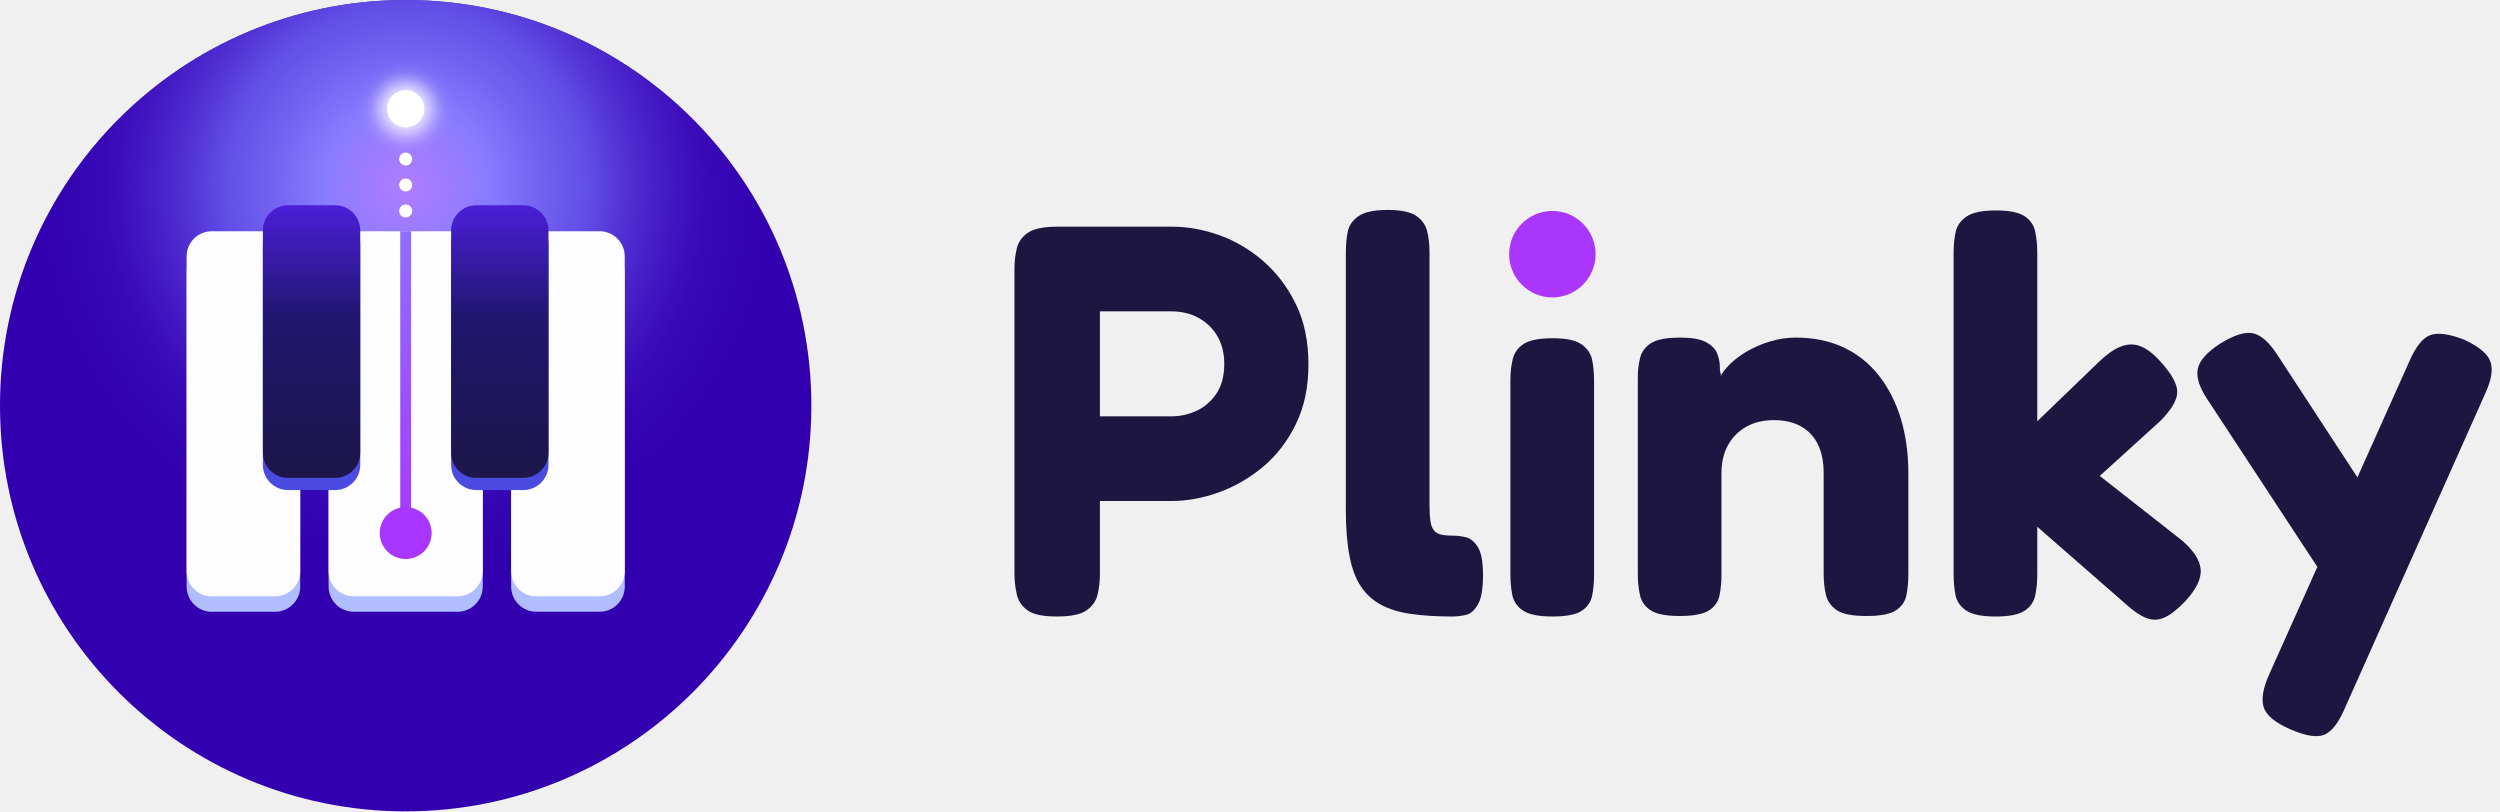
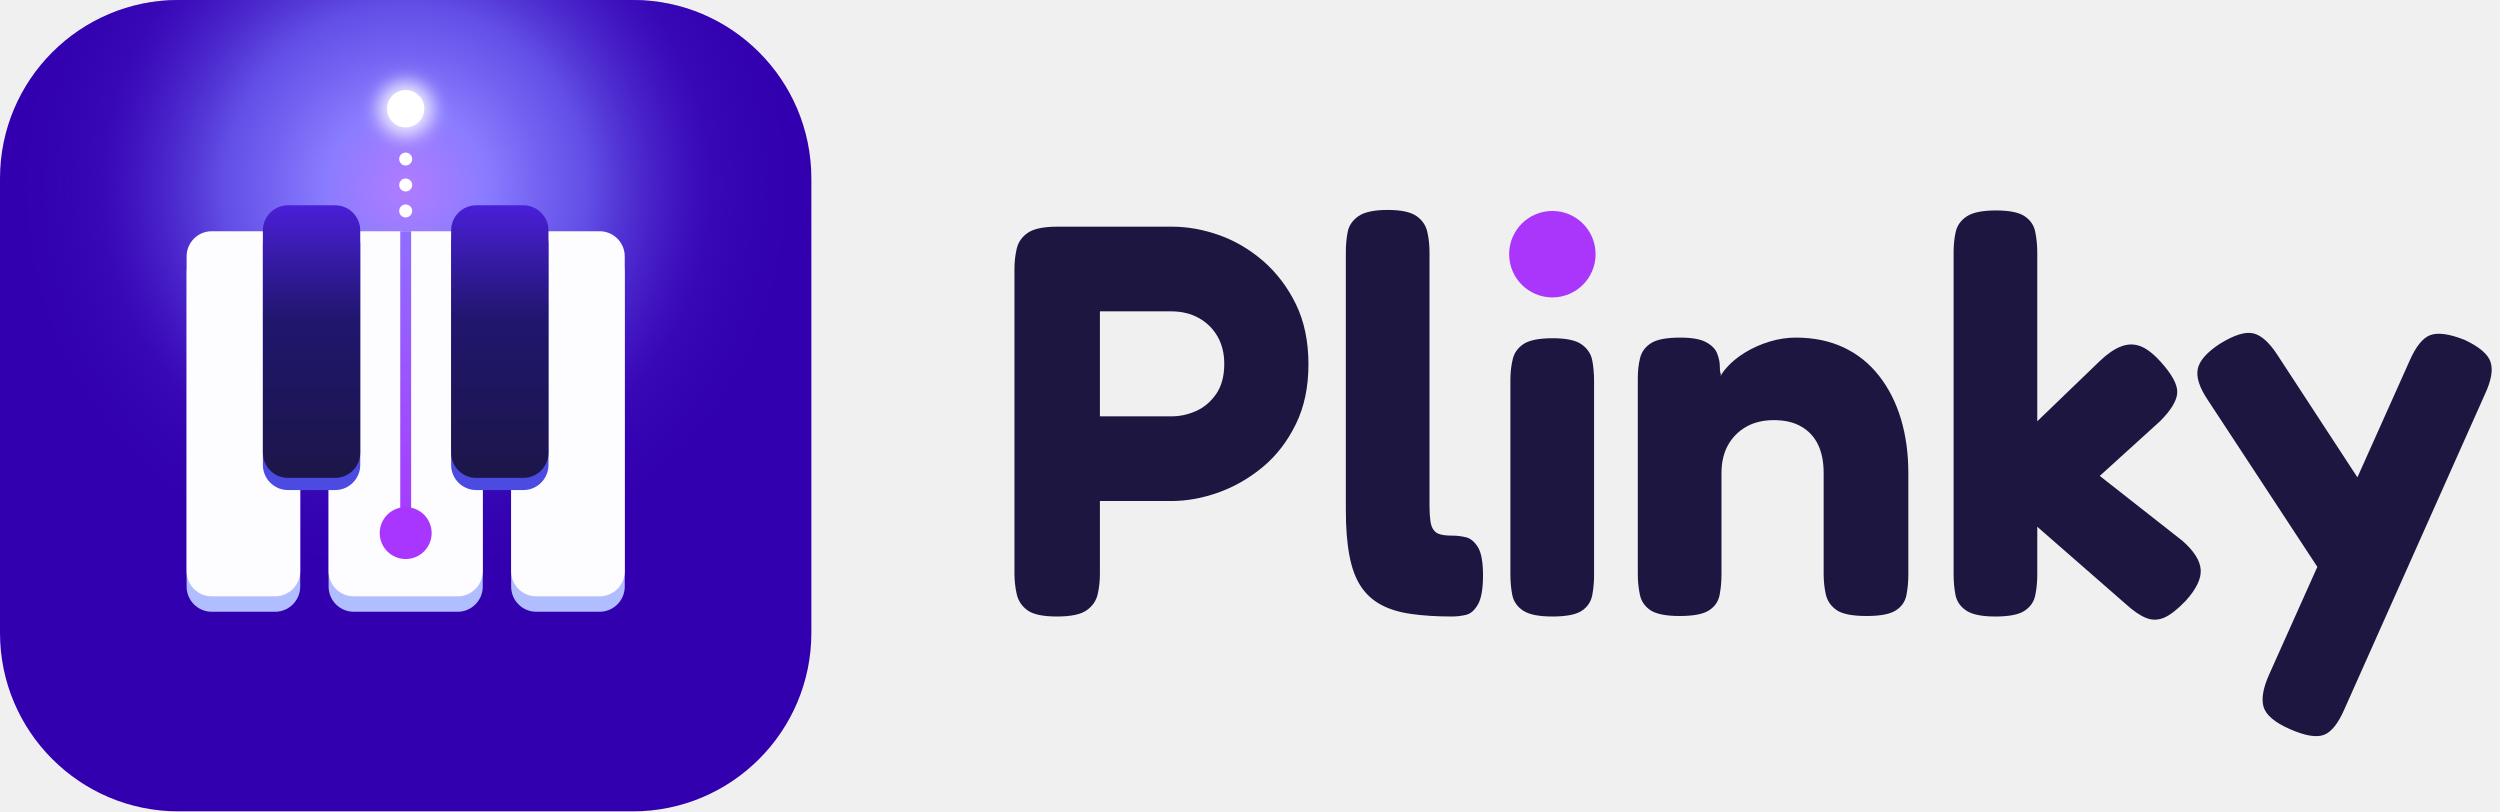
<svg xmlns="http://www.w3.org/2000/svg" width="197.2" height="64" viewBox="0 0 197.2 64" role="img" aria-label="Plinky">
  <g transform="scale(0.64)">
    <defs>
      <radialGradient id="pg" cx="50" cy="23" r="50" gradientUnits="userSpaceOnUse">
        <stop offset="0" stop-color="#b07cff" />
        <stop offset=".2" stop-color="#8a7cff" />
        <stop offset=".45" stop-color="#6a5cf0" stop-opacity=".85" />
        <stop offset=".75" stop-color="#4012c0" stop-opacity=".45" />
        <stop offset="1" stop-color="#3200af" stop-opacity="0" />
      </radialGradient>
      <linearGradient id="pb" x1="0" y1="0" x2="0" y2="1">
        <stop offset="0" stop-color="#4a1fd8" />
        <stop offset=".42" stop-color="#20166d" />
        <stop offset="1" stop-color="#1c1649" />
      </linearGradient>
      <linearGradient id="pl" x1="0" y1="0" x2="0" y2="1">
        <stop offset="0" stop-color="#8f6efe" />
        <stop offset="1" stop-color="#a739fe" />
      </linearGradient>
      <filter id="ph" x="-2" y="-2" width="5" height="5">
        <feGaussianBlur stdDeviation="1.1" />
      </filter>
      <filter id="ps" x="-.1" y="-.3" width="1.2" height="1.8">
        <feDropShadow dx="0" dy=".7" stdDeviation=".8" flood-color="#12004a" flood-opacity=".45" />
      </filter>
    </defs>
-     <circle cx="50" cy="50" r="50" fill="#3200af" />
-     <circle cx="50" cy="50" r="50" fill="url(#pg)" />
+     <rect width="100" height="100" rx="22" fill="#3200af" />
+     <rect width="100" height="100" rx="22" fill="url(#pg)" />
    <rect x="23" y="30.5" width="14" height="44.9" rx="3.1" fill="#b0bdff" />
    <rect x="23" y="28.5" width="14" height="45" rx="3.1" fill="#fdfdff" />
    <rect x="40.5" y="30.5" width="19" height="44.9" rx="3.1" fill="#b0bdff" />
    <rect x="40.5" y="28.5" width="19" height="45" rx="3.1" fill="#fdfdff" />
    <rect x="63" y="30.5" width="14" height="44.9" rx="3.1" fill="#b0bdff" />
    <rect x="63" y="28.5" width="14" height="45" rx="3.1" fill="#fdfdff" />
    <rect x="49.33" y="28.5" width="1.34" height="37" fill="url(#pl)" />
    <circle cx="50" cy="65.7" r="3.2" fill="#a836fe" />
    <rect x="32.4" y="27" width="12" height="33.4" rx="3.1" fill="#4b4be2" />
    <rect x="32.4" y="25.3" width="12" height="33.6" rx="3.1" fill="url(#pb)" />
    <rect x="55.6" y="27" width="12" height="33.4" rx="3.1" fill="#4b4be2" />
    <rect x="55.6" y="25.3" width="12" height="33.6" rx="3.1" fill="url(#pb)" />
    <circle cx="50" cy="13.4" r="3.4" fill="#fff" opacity=".85" filter="url(#ph)" />
    <circle cx="50" cy="13.4" r="2.3" fill="#fff" />
    <circle cx="50" cy="19.6" r=".8" fill="#fff" />
    <circle cx="50" cy="22.8" r=".8" fill="#fff" />
    <circle cx="50" cy="26" r=".8" fill="#fff" />
  </g>
  <path fill="#1c1640" d="M83.37 48.63Q81.74 48.63 81.06 48.15Q80.38 47.66 80.2 46.87Q80.02 46.08 80.02 45.24L80.02 21.22Q80.02 20.38 80.2 19.61Q80.38 18.84 81.08 18.36Q81.78 17.88 83.41 17.88L92.43 17.88Q94.28 17.88 96.15 18.54Q98.02 19.2 99.63 20.58Q101.23 21.97 102.22 23.99Q103.21 26.02 103.21 28.74Q103.21 31.43 102.22 33.45Q101.23 35.48 99.63 36.82Q98.02 38.16 96.13 38.84Q94.24 39.52 92.39 39.52L86.76 39.52L86.76 45.29Q86.76 46.12 86.58 46.89Q86.4 47.66 85.7 48.15Q85 48.63 83.37 48.63ZM86.76 32.84L92.43 32.84Q93.4 32.84 94.35 32.42Q95.29 32 95.93 31.08Q96.57 30.15 96.57 28.7Q96.57 27.47 96.04 26.54Q95.51 25.62 94.57 25.09Q93.62 24.56 92.39 24.56L86.76 24.56ZM114.52 48.63Q112.72 48.63 111.33 48.43Q109.94 48.24 108.95 47.71Q107.96 47.18 107.35 46.26Q106.73 45.33 106.45 43.86Q106.16 42.38 106.16 40.23L106.16 19.9Q106.16 19.02 106.31 18.27Q106.47 17.52 107.17 17.04Q107.88 16.56 109.46 16.56Q111.04 16.56 111.73 17.04Q112.41 17.52 112.58 18.27Q112.76 19.02 112.76 19.9L112.76 39.92Q112.76 40.62 112.83 41.09Q112.89 41.55 113.09 41.81Q113.29 42.08 113.64 42.16Q113.99 42.25 114.56 42.25Q115.09 42.25 115.64 42.38Q116.19 42.52 116.59 43.18Q116.98 43.84 116.98 45.38Q116.98 46.96 116.59 47.66Q116.19 48.37 115.64 48.5Q115.09 48.63 114.52 48.63ZM122.44 48.63Q120.86 48.63 120.15 48.17Q119.45 47.71 119.29 46.94Q119.14 46.17 119.14 45.33L119.14 29.98Q119.14 29.1 119.32 28.35Q119.49 27.6 120.17 27.14Q120.86 26.68 122.48 26.68Q124.07 26.68 124.75 27.16Q125.43 27.64 125.59 28.39Q125.74 29.14 125.74 30.06L125.74 45.38Q125.74 46.21 125.59 46.98Q125.43 47.75 124.75 48.19Q124.07 48.63 122.44 48.63ZM132.49 48.59Q130.87 48.59 130.18 48.13Q129.5 47.66 129.35 46.89Q129.19 46.12 129.19 45.29L129.19 29.8Q129.19 28.96 129.37 28.24Q129.55 27.51 130.23 27.07Q130.91 26.63 132.54 26.63Q133.95 26.63 134.61 27.01Q135.27 27.38 135.46 27.91Q135.66 28.44 135.66 28.9Q135.66 29.36 135.75 29.54L135.49 30.37Q135.57 29.71 136.17 29.03Q136.76 28.35 137.66 27.8Q138.57 27.25 139.6 26.94Q140.63 26.63 141.65 26.63Q143.76 26.63 145.41 27.4Q147.06 28.17 148.2 29.62Q149.35 31.08 149.94 33.03Q150.53 34.99 150.53 37.32L150.53 45.33Q150.53 46.17 150.38 46.94Q150.23 47.71 149.54 48.15Q148.86 48.59 147.23 48.59Q145.56 48.59 144.88 48.13Q144.2 47.66 144.02 46.89Q143.85 46.12 143.85 45.29L143.85 37.32Q143.85 36 143.41 35.08Q142.97 34.16 142.09 33.65Q141.21 33.14 139.93 33.14Q138.65 33.14 137.73 33.67Q136.81 34.2 136.3 35.12Q135.79 36.05 135.79 37.32L135.79 45.33Q135.79 46.17 135.64 46.94Q135.49 47.71 134.8 48.15Q134.12 48.59 132.49 48.59ZM172.14 42.65Q173.5 43.84 173.59 44.91Q173.68 45.99 172.4 47.4Q171.43 48.41 170.71 48.72Q169.98 49.03 169.28 48.74Q168.57 48.46 167.65 47.62L160.7 41.55L160.7 45.33Q160.7 46.21 160.54 46.96Q160.39 47.71 159.71 48.17Q159.03 48.63 157.4 48.63Q155.81 48.63 155.11 48.17Q154.41 47.71 154.25 46.94Q154.1 46.17 154.1 45.29L154.1 19.9Q154.1 19.02 154.27 18.27Q154.45 17.52 155.15 17.06Q155.86 16.6 157.44 16.6Q159.03 16.6 159.71 17.06Q160.39 17.52 160.54 18.29Q160.7 19.06 160.7 19.94L160.7 33.23L165.63 28.48Q166.51 27.64 167.28 27.34Q168.05 27.03 168.79 27.29Q169.54 27.56 170.38 28.48Q171.79 30.02 171.74 30.97Q171.7 31.91 170.38 33.23L165.63 37.54ZM180.64 57.52Q178.84 56.73 178.55 55.76Q178.27 54.79 179.01 53.16L190.06 28.48Q190.81 26.76 191.71 26.43Q192.61 26.1 194.41 26.81Q196.17 27.64 196.46 28.57Q196.75 29.49 196.04 31.03L184.95 55.89Q184.21 57.61 183.33 57.96Q182.45 58.31 180.64 57.52ZM184.47 47.27L174.13 31.52Q173.16 30.06 173.36 29.1Q173.56 28.13 175.1 27.12Q176.81 26.06 177.76 26.3Q178.71 26.54 179.67 28.04L187.29 39.7Z" />
  <circle fill="#aa36fc" cx="122.45" cy="20.05" r="3.41" />
</svg>
